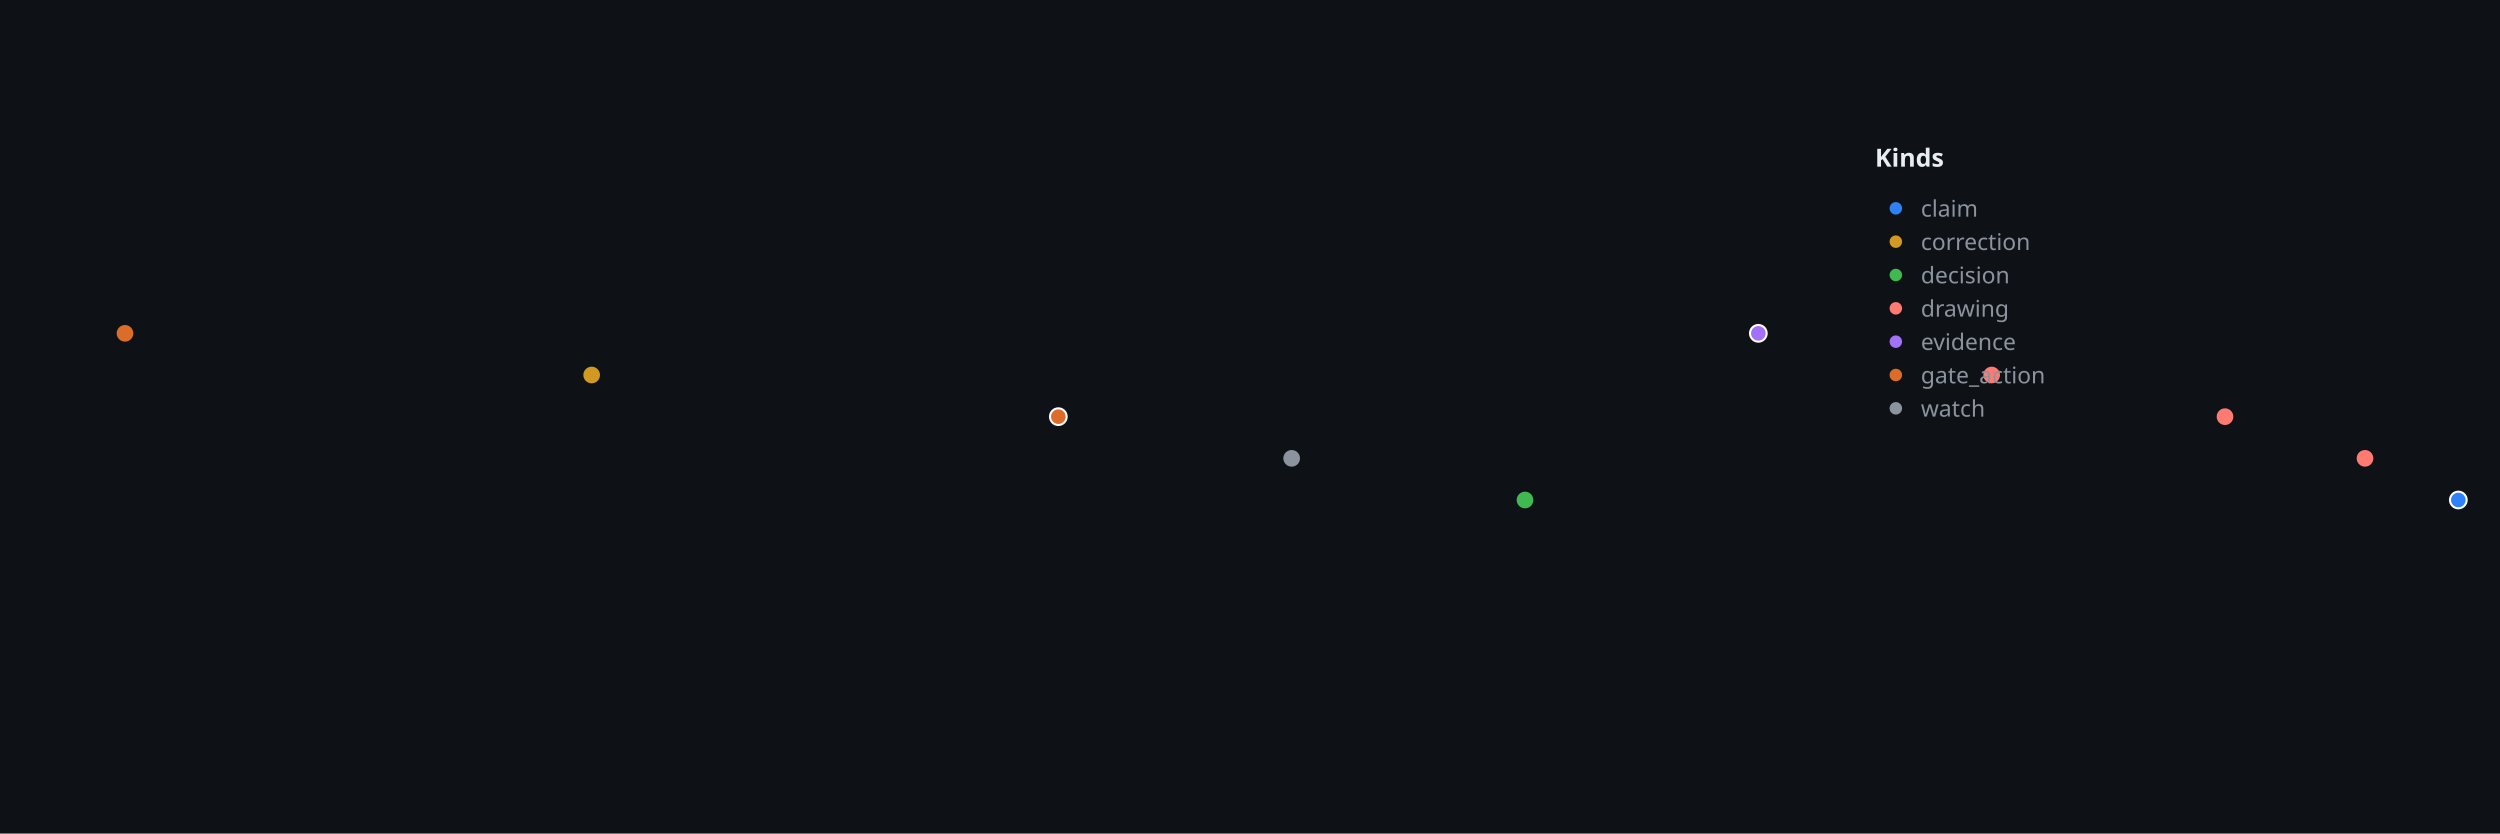
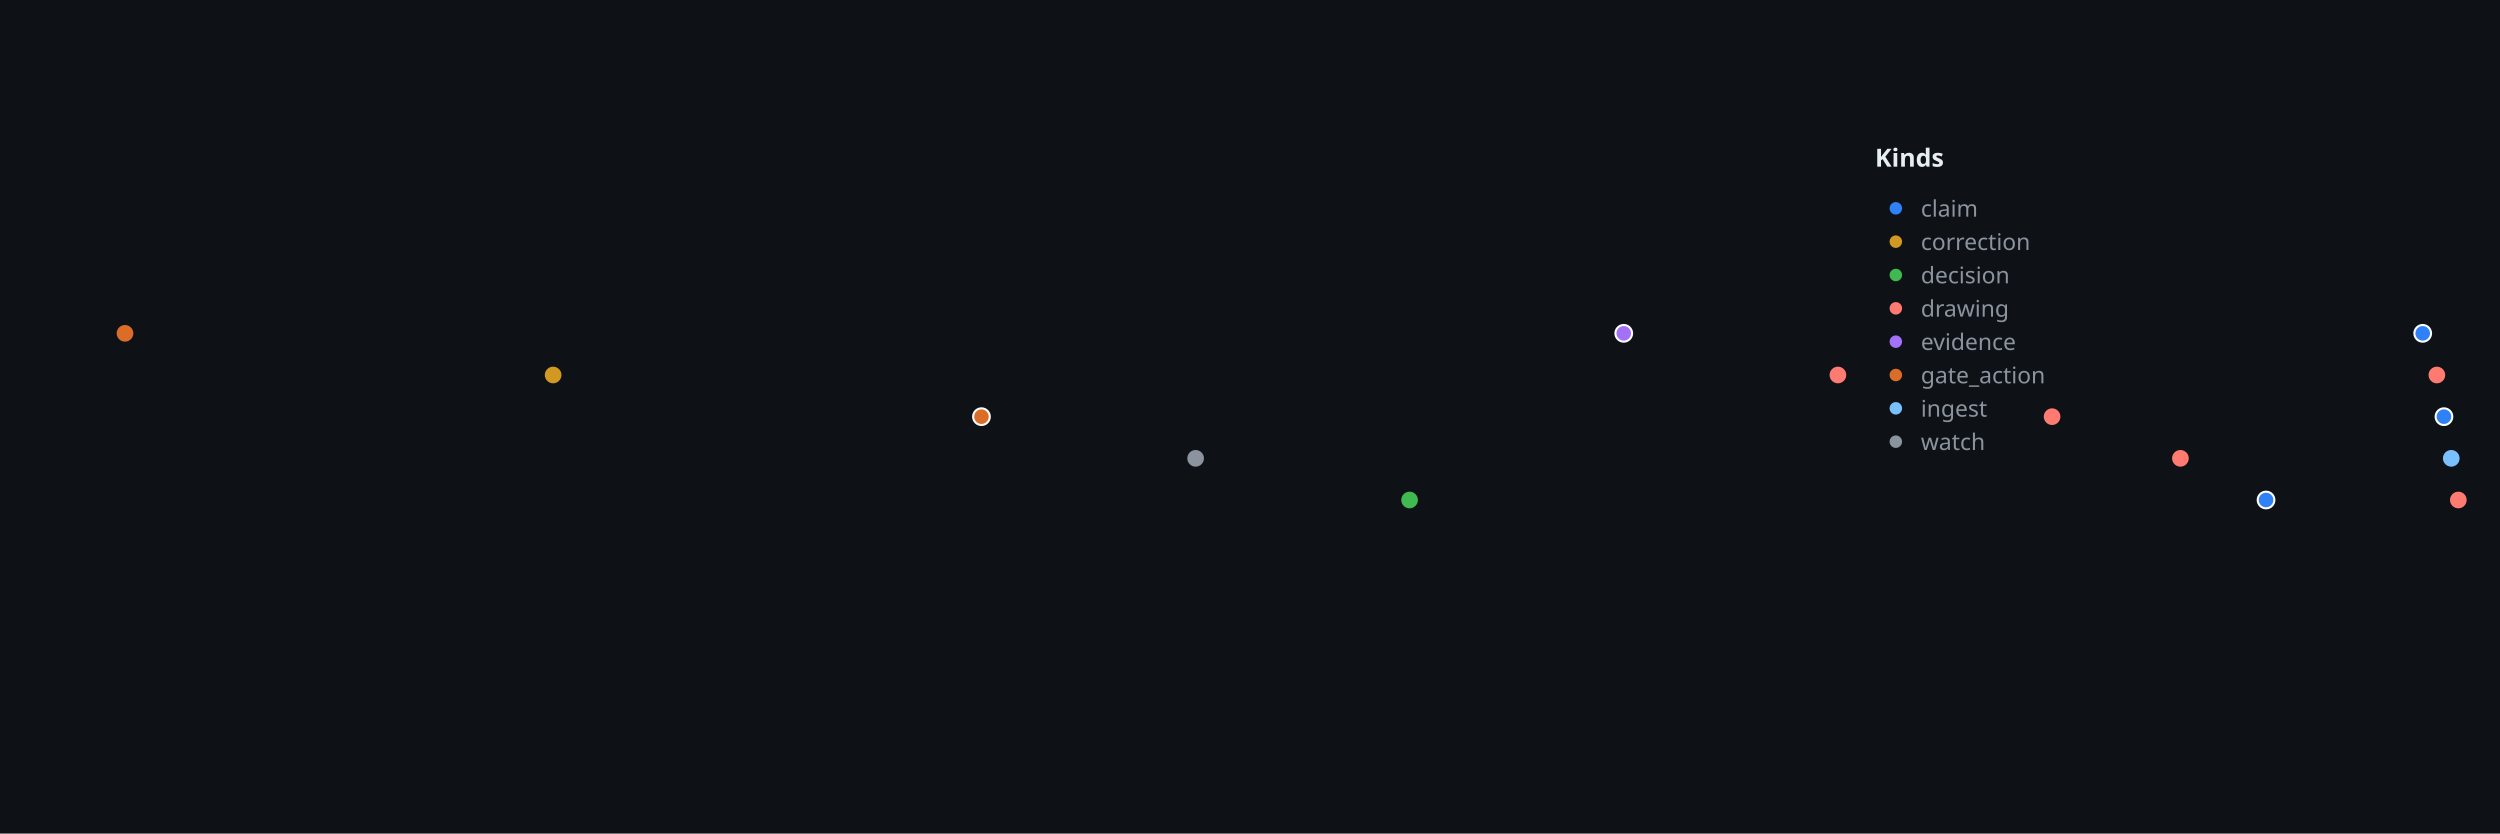
<svg xmlns="http://www.w3.org/2000/svg" viewBox="0 0 1200 400" font-family="system-ui,sans-serif" font-size="11">
  <rect width="100%" height="100%" fill="#0E1116" />
  <text x="20" y="28" fill="#E6EDF3" font-size="16" font-weight="600">Microsecond — every event, chain visible</text>
  <rect width="100%" height="100%" fill="#0E1116" />
  <circle cx="60.0" cy="160.0" r="4" fill="#DB6D28" />
-   <circle cx="284.0" cy="180.0" r="4" fill="#D29922" />
-   <circle cx="508.0" cy="200.0" r="4" fill="#DB6D28" stroke="#FFFFFF" stroke-width="1" />
-   <circle cx="620.0" cy="220.0" r="4" fill="#8B949E" />
-   <circle cx="732.0" cy="240.0" r="4" fill="#3FB950" />
-   <circle cx="844.0" cy="160.0" r="4" fill="#A371F7" stroke="#FFFFFF" stroke-width="1" />
-   <circle cx="956.0" cy="180.0" r="4" fill="#FF7B72" />
-   <circle cx="1068.0" cy="200.0" r="4" fill="#FF7B72" />
-   <circle cx="1135.2" cy="220.0" r="4" fill="#FF7B72" />
-   <circle cx="1180.0" cy="240.0" r="4" fill="#2F81F7" stroke="#FFFFFF" stroke-width="1" />
+   <circle cx="265.5" cy="180.0" r="4" fill="#D29922" />
+   <circle cx="471.1" cy="200.0" r="4" fill="#DB6D28" stroke="#FFFFFF" stroke-width="1" />
+   <circle cx="573.9" cy="220.0" r="4" fill="#8B949E" />
+   <circle cx="676.6" cy="240.0" r="4" fill="#3FB950" />
+   <circle cx="779.4" cy="160.0" r="4" fill="#A371F7" stroke="#FFFFFF" stroke-width="1" />
+   <circle cx="882.2" cy="180.0" r="4" fill="#FF7B72" />
+   <circle cx="985.0" cy="200.0" r="4" fill="#FF7B72" />
+   <circle cx="1046.6" cy="220.0" r="4" fill="#FF7B72" />
+   <circle cx="1087.7" cy="240.0" r="4" fill="#2F81F7" stroke="#FFFFFF" stroke-width="1" />
+   <circle cx="1162.9" cy="160.0" r="4" fill="#2F81F7" stroke="#FFFFFF" stroke-width="1" />
+   <circle cx="1169.7" cy="180.0" r="4" fill="#FF7B72" />
+   <circle cx="1173.1" cy="200.0" r="4" fill="#2F81F7" stroke="#FFFFFF" stroke-width="1" />
+   <circle cx="1176.6" cy="220.0" r="4" fill="#79C0FF" />
+   <circle cx="1180.0" cy="240.0" r="4" fill="#FF7B72" />
  <g transform="translate(900,80)">
    <text fill="#E6EDF3" font-size="12" font-weight="600">Kinds</text>
    <circle cx="10" cy="20" r="3" fill="#2F81F7" />
    <text x="22" y="24" fill="#8B949E">claim</text>
    <circle cx="10" cy="36" r="3" fill="#D29922" />
    <text x="22" y="40" fill="#8B949E">correction</text>
    <circle cx="10" cy="52" r="3" fill="#3FB950" />
    <text x="22" y="56" fill="#8B949E">decision</text>
    <circle cx="10" cy="68" r="3" fill="#FF7B72" />
    <text x="22" y="72" fill="#8B949E">drawing</text>
    <circle cx="10" cy="84" r="3" fill="#A371F7" />
    <text x="22" y="88" fill="#8B949E">evidence</text>
    <circle cx="10" cy="100" r="3" fill="#DB6D28" />
    <text x="22" y="104" fill="#8B949E">gate_action</text>
-     <circle cx="10" cy="116" r="3" fill="#8B949E" />
-     <text x="22" y="120" fill="#8B949E">watch</text>
+     <circle cx="10" cy="116" r="3" fill="#79C0FF" />
+     <text x="22" y="120" fill="#8B949E">ingest</text>
+     <circle cx="10" cy="132" r="3" fill="#8B949E" />
+     <text x="22" y="136" fill="#8B949E">watch</text>
  </g>
</svg>
